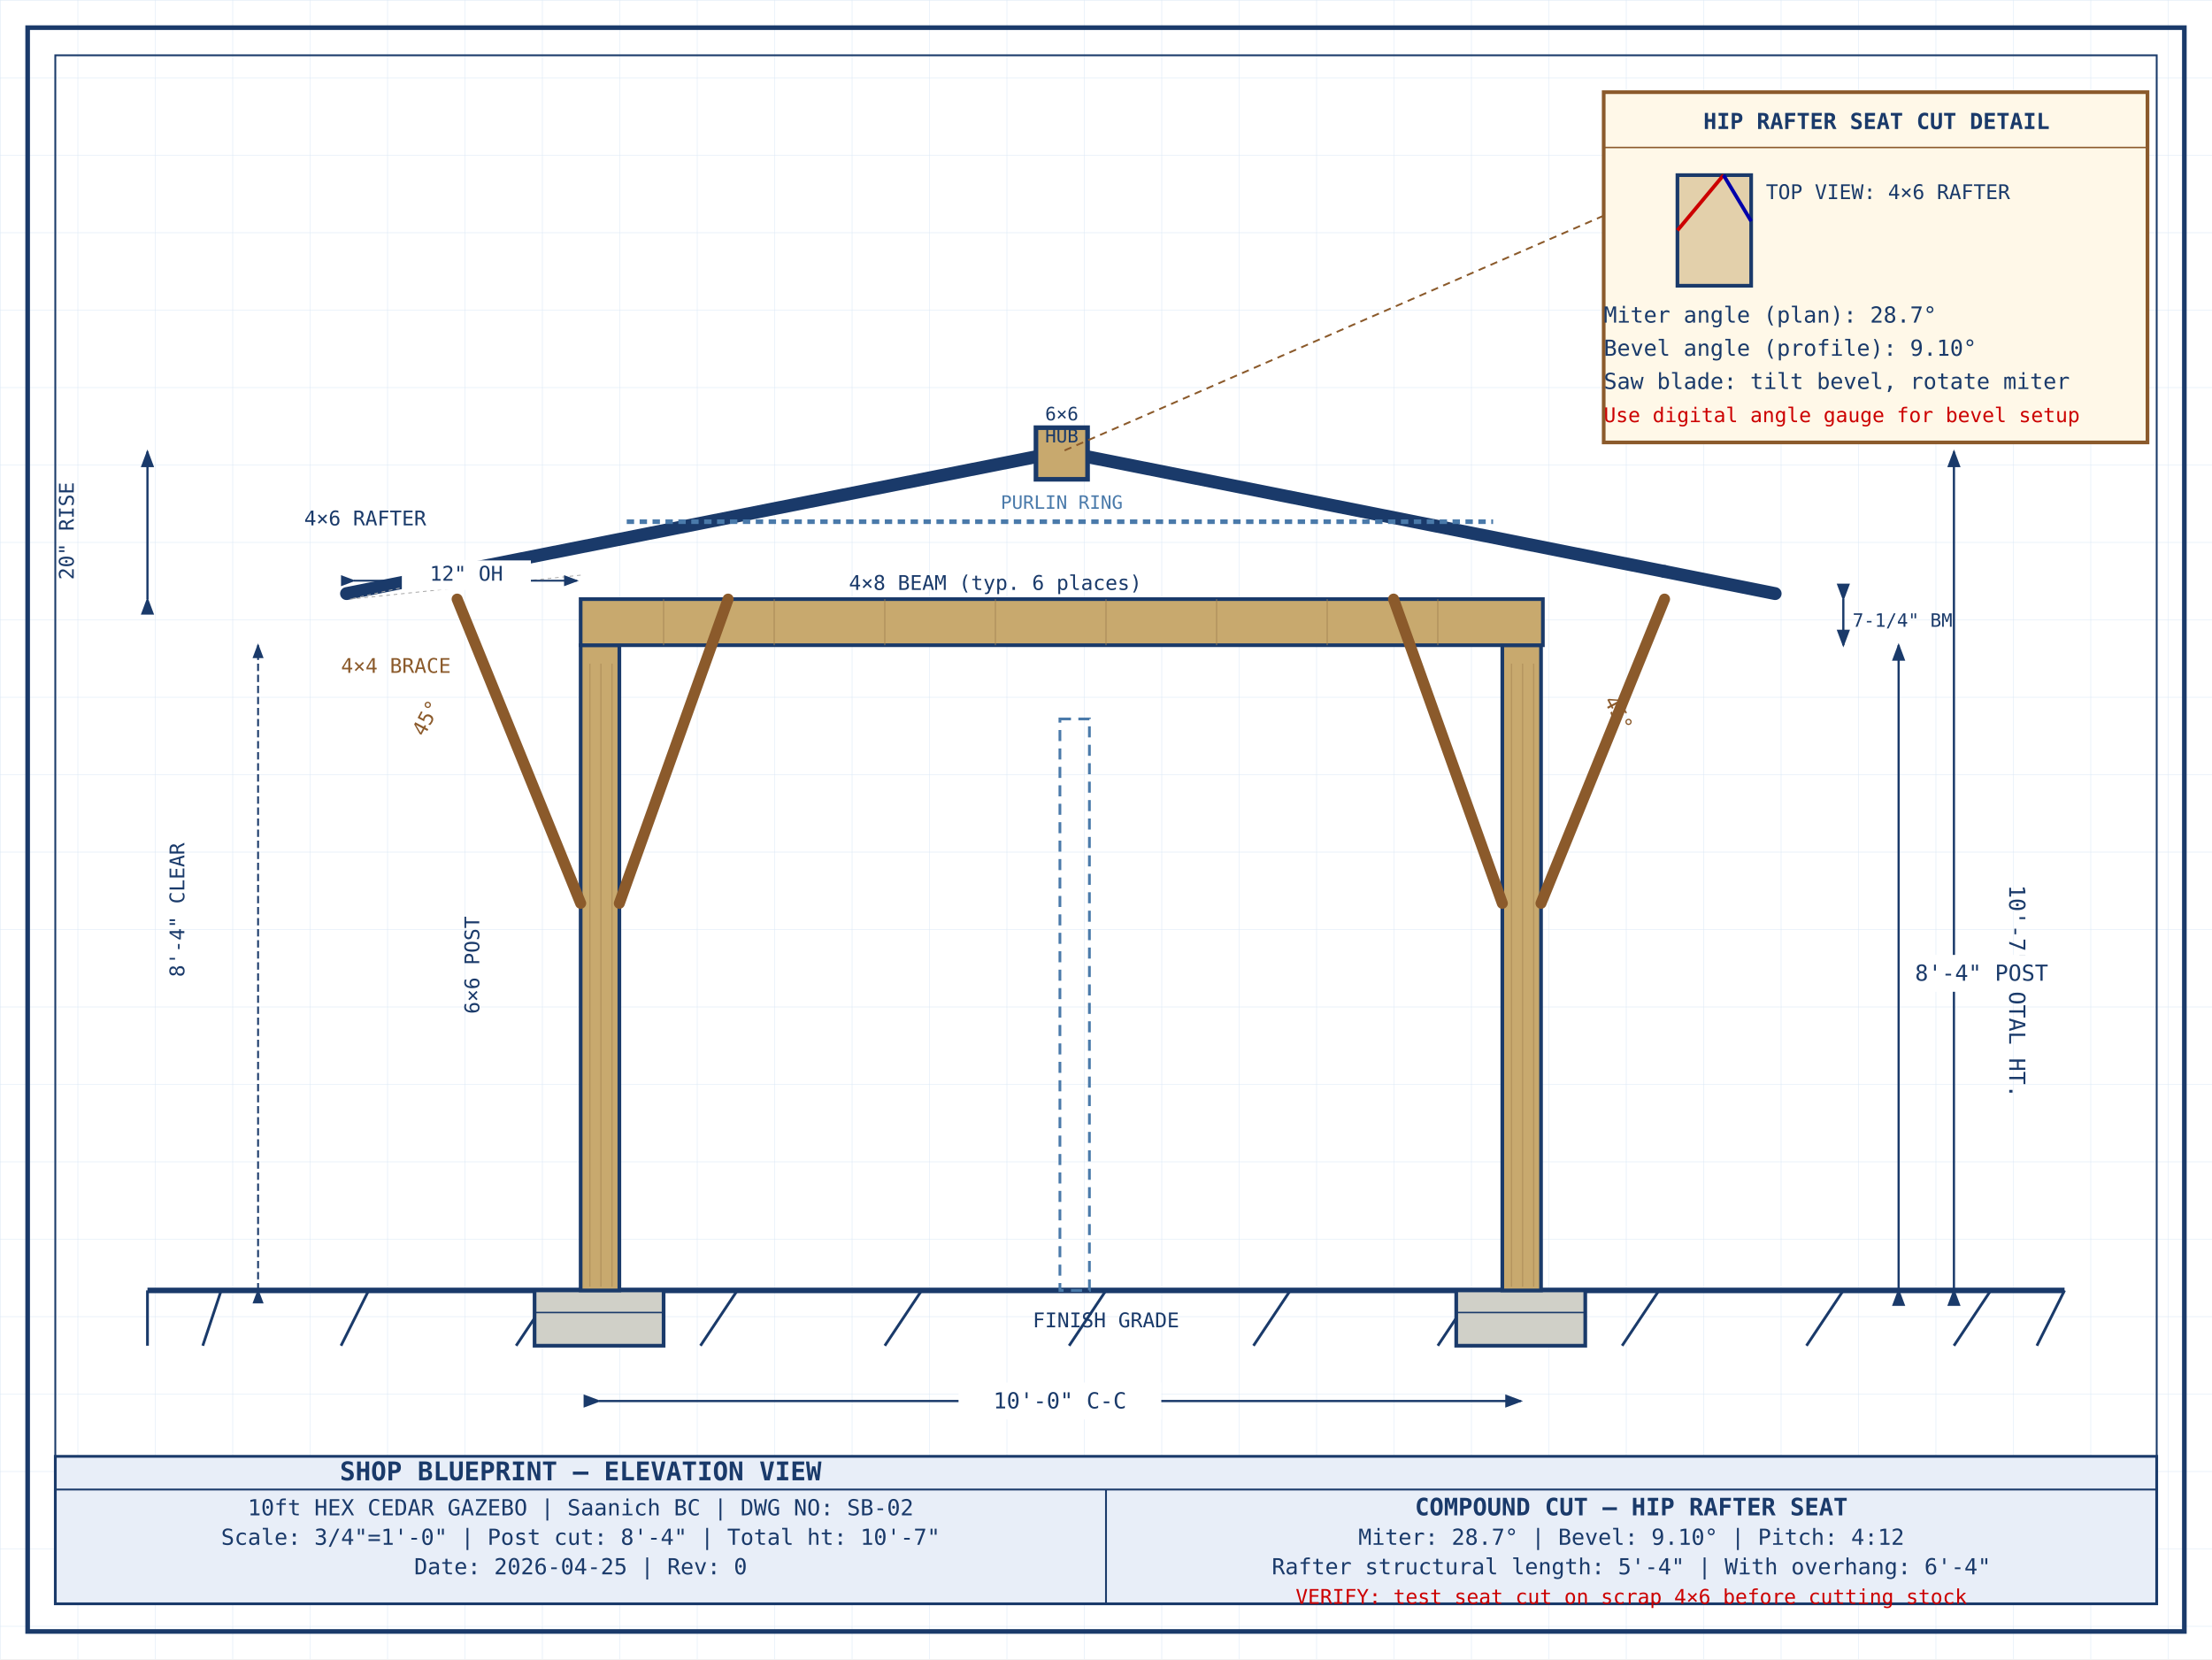
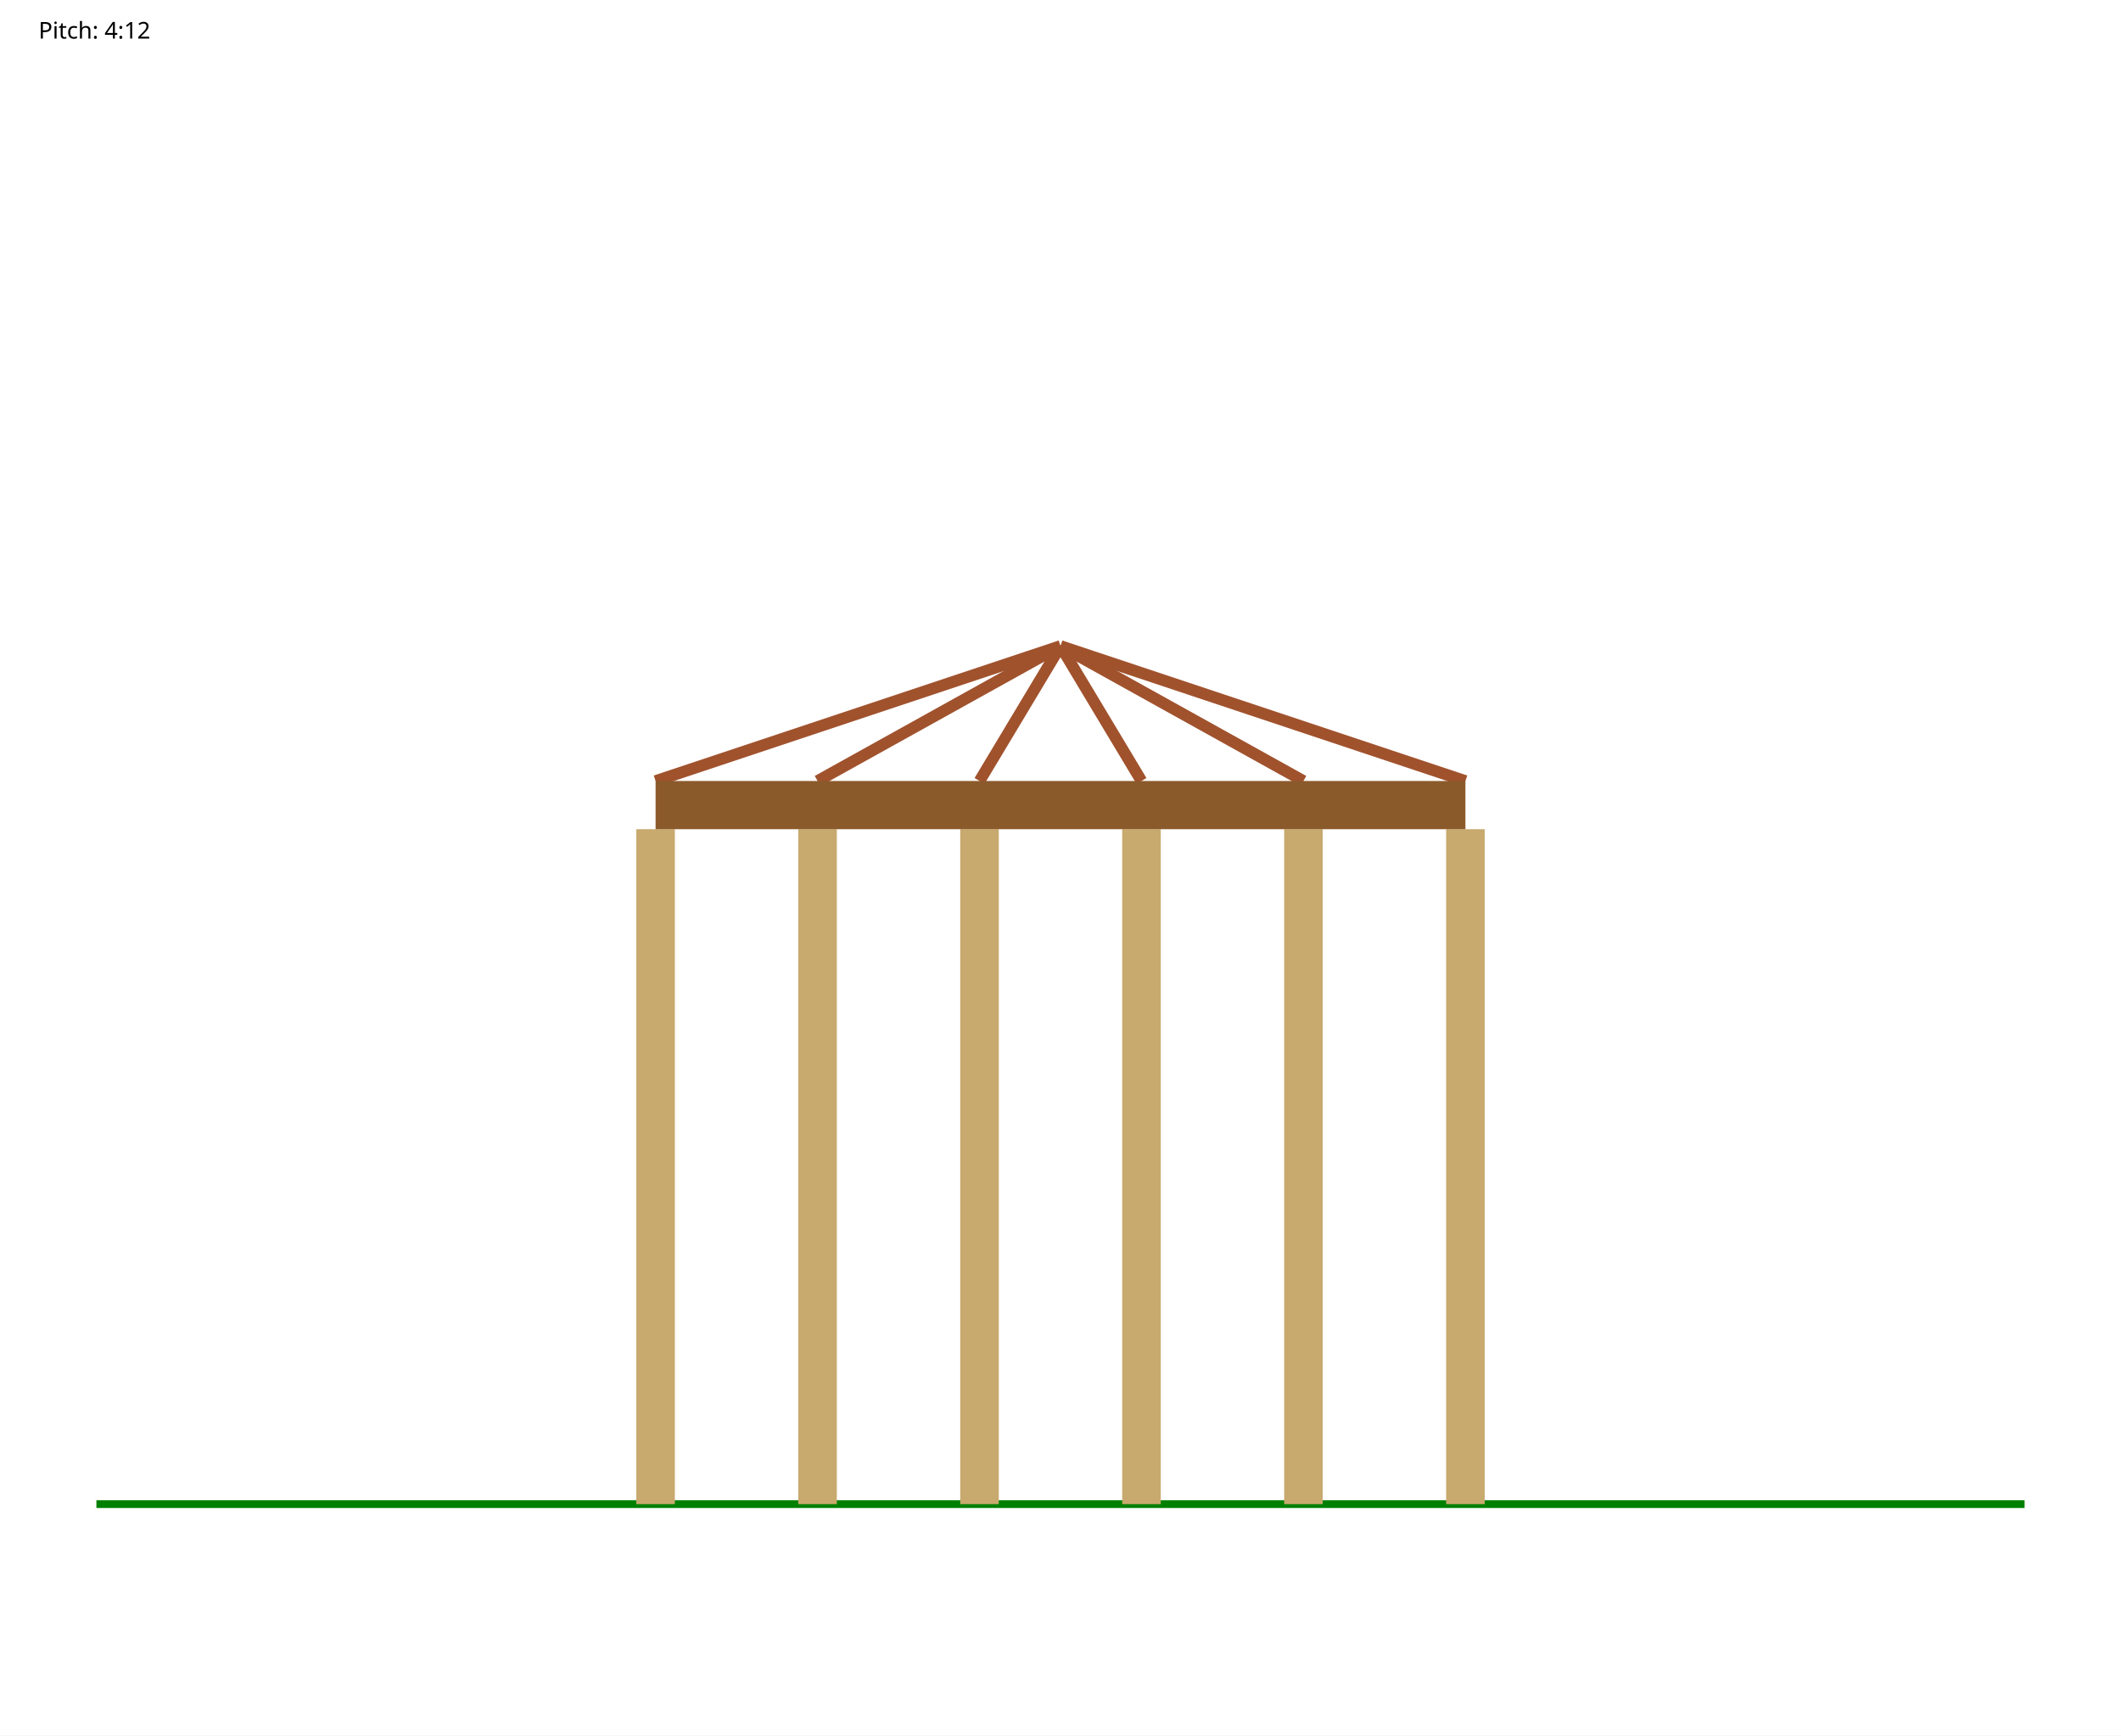
- <svg xmlns="http://www.w3.org/2000/svg" viewBox="0 0 1200 900" width="1200" height="900">
-   <rect width="1200" height="900" fill="white" />
-   <defs>
-     <pattern id="blueprintGrid" width="42" height="42" patternUnits="userSpaceOnUse">
-       <path d="M 42 0 L 0 0 0 42" fill="none" stroke="#dbe8f5" stroke-width="0.5" />
-     </pattern>
-     <marker id="aR" markerWidth="8" markerHeight="8" refX="7" refY="3" orient="auto">
-       <path d="M0,0 L0,6 L8,3 z" fill="#1a3a6a" />
-     </marker>
-     <marker id="aL" markerWidth="8" markerHeight="8" refX="1" refY="3" orient="auto-start-reverse">
-       <path d="M8,0 L8,6 L0,3 z" fill="#1a3a6a" />
-     </marker>
-   </defs>
-   <rect width="1200" height="900" fill="url(#blueprintGrid)" />
-   <rect x="15" y="15" width="1170" height="870" fill="none" stroke="#1a3a6a" stroke-width="2.5" />
-   <rect x="30" y="30" width="1140" height="840" fill="none" stroke="#1a3a6a" stroke-width="1" />
-   <rect x="30" y="790" width="1140" height="80" fill="#e8eef8" stroke="#1a3a6a" stroke-width="1.5" />
-   <line x1="30" y1="808" x2="1170" y2="808" stroke="#1a3a6a" stroke-width="1" />
-   <line x1="600" y1="808" x2="600" y2="870" stroke="#1a3a6a" stroke-width="1" />
-   <text x="315" y="803" font-family="monospace" font-size="14" font-weight="bold" text-anchor="middle" fill="#1a3a6a">SHOP BLUEPRINT — ELEVATION VIEW</text>
-   <text x="315" y="822" font-family="monospace" font-size="12" text-anchor="middle" fill="#1a3a6a">10ft HEX CEDAR GAZEBO | Saanich BC | DWG NO: SB-02</text>
-   <text x="315" y="838" font-family="monospace" font-size="12" text-anchor="middle" fill="#1a3a6a">Scale: 3/4"=1'-0" | Post cut: 8'-4" | Total ht: 10'-7"</text>
-   <text x="315" y="854" font-family="monospace" font-size="12" text-anchor="middle" fill="#1a3a6a">Date: 2026-04-25 | Rev: 0</text>
-   <text x="885" y="822" font-family="monospace" font-size="13" font-weight="bold" text-anchor="middle" fill="#1a3a6a">COMPOUND CUT — HIP RAFTER SEAT</text>
-   <text x="885" y="838" font-family="monospace" font-size="12" text-anchor="middle" fill="#1a3a6a">Miter: 28.7°  |  Bevel: 9.10°  |  Pitch: 4:12</text>
-   <text x="885" y="854" font-family="monospace" font-size="12" text-anchor="middle" fill="#1a3a6a">Rafter structural length: 5'-4" | With overhang: 6'-4"</text>
-   <text x="885" y="870" font-family="monospace" font-size="11" text-anchor="middle" fill="#c00">VERIFY: test seat cut on scrap 4×6 before cutting stock</text>
-   <line x1="80" y1="700" x2="1120" y2="700" stroke="#1a3a6a" stroke-width="3" />
-   <text x="600" y="720" font-family="monospace" font-size="11" text-anchor="middle" fill="#1a3a6a">FINISH GRADE</text>
-   <line x1="80" y1="700" x2="80" y2="730" stroke="#1a3a6a" stroke-width="1.5" />
-   <line x1="120" y1="700" x2="110" y2="730" stroke="#1a3a6a" stroke-width="1.5" />
-   <line x1="200" y1="700" x2="185" y2="730" stroke="#1a3a6a" stroke-width="1.5" />
-   <line x1="300" y1="700" x2="280" y2="730" stroke="#1a3a6a" stroke-width="1.5" />
-   <line x1="400" y1="700" x2="380" y2="730" stroke="#1a3a6a" stroke-width="1.5" />
-   <line x1="500" y1="700" x2="480" y2="730" stroke="#1a3a6a" stroke-width="1.5" />
-   <line x1="600" y1="700" x2="580" y2="730" stroke="#1a3a6a" stroke-width="1.5" />
-   <line x1="700" y1="700" x2="680" y2="730" stroke="#1a3a6a" stroke-width="1.5" />
-   <line x1="800" y1="700" x2="780" y2="730" stroke="#1a3a6a" stroke-width="1.5" />
-   <line x1="900" y1="700" x2="880" y2="730" stroke="#1a3a6a" stroke-width="1.5" />
-   <line x1="1000" y1="700" x2="980" y2="730" stroke="#1a3a6a" stroke-width="1.5" />
-   <line x1="1080" y1="700" x2="1060" y2="730" stroke="#1a3a6a" stroke-width="1.5" />
-   <line x1="1120" y1="700" x2="1105" y2="730" stroke="#1a3a6a" stroke-width="1.5" />
-   <rect x="290" y="700" width="70" height="30" fill="#d0d0c8" stroke="#1a3a6a" stroke-width="2" />
-   <line x1="290" y1="712" x2="360" y2="712" stroke="#1a3a6a" stroke-width="0.8" />
-   <rect x="790" y="700" width="70" height="30" fill="#d0d0c8" stroke="#1a3a6a" stroke-width="2" />
-   <line x1="790" y1="712" x2="860" y2="712" stroke="#1a3a6a" stroke-width="0.8" />
-   <rect x="315" y="350" width="21" height="350" fill="#c8a96e" stroke="#1a3a6a" stroke-width="2" />
-   <line x1="320" y1="360" x2="320" y2="698" stroke="#a08050" stroke-width="0.7" opacity="0.5" />
-   <line x1="326" y1="360" x2="326" y2="698" stroke="#a08050" stroke-width="0.7" opacity="0.5" />
-   <line x1="332" y1="360" x2="332" y2="698" stroke="#a08050" stroke-width="0.7" opacity="0.5" />
-   <rect x="815" y="350" width="21" height="350" fill="#c8a96e" stroke="#1a3a6a" stroke-width="2" />
-   <line x1="820" y1="360" x2="820" y2="698" stroke="#a08050" stroke-width="0.7" opacity="0.5" />
-   <line x1="826" y1="360" x2="826" y2="698" stroke="#a08050" stroke-width="0.7" opacity="0.5" />
-   <line x1="832" y1="360" x2="832" y2="698" stroke="#a08050" stroke-width="0.7" opacity="0.5" />
-   <rect x="575" y="390" width="16" height="310" fill="none" stroke="#4a7aaa" stroke-width="1.5" stroke-dasharray="6,4" />
-   <rect x="315" y="325" width="522" height="25" fill="#c8a96e" stroke="#1a3a6a" stroke-width="2" />
-   <line x1="360" y1="325" x2="360" y2="350" stroke="#a08050" stroke-width="0.8" opacity="0.5" />
-   <line x1="420" y1="325" x2="420" y2="350" stroke="#a08050" stroke-width="0.8" opacity="0.5" />
-   <line x1="480" y1="325" x2="480" y2="350" stroke="#a08050" stroke-width="0.8" opacity="0.5" />
-   <line x1="540" y1="325" x2="540" y2="350" stroke="#a08050" stroke-width="0.8" opacity="0.5" />
-   <line x1="600" y1="325" x2="600" y2="350" stroke="#a08050" stroke-width="0.8" opacity="0.5" />
-   <line x1="660" y1="325" x2="660" y2="350" stroke="#a08050" stroke-width="0.8" opacity="0.5" />
-   <line x1="720" y1="325" x2="720" y2="350" stroke="#a08050" stroke-width="0.8" opacity="0.5" />
-   <line x1="780" y1="325" x2="780" y2="350" stroke="#a08050" stroke-width="0.8" opacity="0.5" />
-   <line x1="315" y1="490" x2="248" y2="325" stroke="#8B5A2B" stroke-width="6" stroke-linecap="round" />
-   <line x1="336" y1="490" x2="395" y2="325" stroke="#8B5A2B" stroke-width="6" stroke-linecap="round" />
-   <line x1="815" y1="490" x2="756" y2="325" stroke="#8B5A2B" stroke-width="6" stroke-linecap="round" />
-   <line x1="836" y1="490" x2="903" y2="325" stroke="#8B5A2B" stroke-width="6" stroke-linecap="round" />
-   <text x="230" y="400" font-family="monospace" font-size="11" fill="#8B5A2B" transform="rotate(-62,230,400)">45°</text>
-   <text x="870" y="380" font-family="monospace" font-size="11" fill="#8B5A2B" transform="rotate(62,870,380)">45°</text>
-   <line x1="248" y1="310" x2="576" y2="245" stroke="#1a3a6a" stroke-width="7" stroke-linecap="round" />
-   <line x1="903" y1="310" x2="576" y2="245" stroke="#1a3a6a" stroke-width="7" stroke-linecap="round" />
-   <line x1="248" y1="310" x2="188" y2="322" stroke="#1a3a6a" stroke-width="7" stroke-linecap="round" />
-   <line x1="903" y1="310" x2="963" y2="322" stroke="#1a3a6a" stroke-width="7" stroke-linecap="round" />
-   <rect x="562" y="232" width="28" height="28" fill="#c8a96e" stroke="#1a3a6a" stroke-width="2.5" />
-   <text x="576" y="228" font-family="monospace" font-size="10" text-anchor="middle" fill="#1a3a6a">6×6</text>
-   <line x1="340" y1="283" x2="810" y2="283" stroke="#4a7aaa" stroke-width="2.5" stroke-dasharray="4,3" />
-   <text x="576" y="276" font-family="monospace" font-size="10" text-anchor="middle" fill="#4a7aaa">PURLIN RING</text>
-   <line x1="1060" y1="700" x2="1060" y2="245" stroke="#1a3a6a" stroke-width="1.2" marker-start="url(#aL)" marker-end="url(#aR)" />
-   <text x="1090" y="480" font-family="monospace" font-size="12" fill="#1a3a6a" transform="rotate(90,1090,480)">10'-7" TOTAL HT.</text>
-   <line x1="1030" y1="700" x2="1030" y2="350" stroke="#1a3a6a" stroke-width="1.2" marker-start="url(#aL)" marker-end="url(#aR)" />
-   <rect x="1035" y="518" width="80" height="20" fill="white" />
-   <text x="1075" y="532" font-family="monospace" font-size="12" text-anchor="middle" fill="#1a3a6a">8'-4" POST</text>
-   <line x1="1000" y1="325" x2="1000" y2="350" stroke="#1a3a6a" stroke-width="1.2" marker-start="url(#aL)" marker-end="url(#aR)" />
-   <text x="1005" y="340" font-family="monospace" font-size="10" fill="#1a3a6a">7-1/4" BM</text>
-   <line x1="80" y1="325" x2="80" y2="245" stroke="#1a3a6a" stroke-width="1.2" marker-start="url(#aL)" marker-end="url(#aR)" />
-   <text x="40" y="288" font-family="monospace" font-size="11" text-anchor="middle" fill="#1a3a6a" transform="rotate(-90,40,288)">20" RISE</text>
-   <line x1="325" y1="760" x2="825" y2="760" stroke="#1a3a6a" stroke-width="1.2" marker-start="url(#aL)" marker-end="url(#aR)" />
-   <rect x="520" y="750" width="110" height="20" fill="white" />
-   <text x="575" y="764" font-family="monospace" font-size="12" text-anchor="middle" fill="#1a3a6a">10'-0" C-C</text>
-   <line x1="248" y1="312" x2="190" y2="325" stroke="#aaa" stroke-width="0.5" stroke-dasharray="2,2" />
-   <line x1="315" y1="312" x2="190" y2="325" stroke="#aaa" stroke-width="0.5" stroke-dasharray="2,2" />
-   <line x1="192" y1="315" x2="313" y2="315" stroke="#1a3a6a" stroke-width="1" marker-start="url(#aL)" marker-end="url(#aR)" />
-   <rect x="218" y="304" width="70" height="16" fill="white" />
-   <text x="253" y="315" font-family="monospace" font-size="11" text-anchor="middle" fill="#1a3a6a">12" OH</text>
-   <line x1="140" y1="700" x2="140" y2="350" stroke="#1a3a6a" stroke-width="1" stroke-dasharray="4,2" marker-start="url(#aL)" marker-end="url(#aR)" />
-   <text x="100" y="530" font-family="monospace" font-size="11" fill="#1a3a6a" transform="rotate(-90,100,530)">8'-4" CLEAR</text>
-   <rect x="870" y="50" width="295" height="190" fill="#fff8e8" stroke="#8B5A2B" stroke-width="2" />
-   <text x="1018" y="70" font-family="monospace" font-size="12" font-weight="bold" text-anchor="middle" fill="#1a3a6a">HIP RAFTER SEAT CUT DETAIL</text>
-   <line x1="870" y1="80" x2="1165" y2="80" stroke="#8B5A2B" stroke-width="0.8" />
-   <rect x="910" y="95" width="40" height="60" fill="#c8a96e" stroke="#1a3a6a" stroke-width="2" fill-opacity="0.5" />
-   <line x1="910" y1="125" x2="935" y2="95" stroke="#c00" stroke-width="2" />
-   <line x1="950" y1="120" x2="935" y2="95" stroke="#00a" stroke-width="2" />
-   <text x="958" y="108" font-family="monospace" font-size="11" fill="#1a3a6a">TOP VIEW: 4×6 RAFTER</text>
-   <text x="870" y="175" font-family="monospace" font-size="12" fill="#1a3a6a">  Miter angle (plan): 28.7°</text>
-   <text x="870" y="193" font-family="monospace" font-size="12" fill="#1a3a6a">  Bevel angle (profile): 9.10°</text>
-   <text x="870" y="211" font-family="monospace" font-size="12" fill="#1a3a6a">  Saw blade: tilt bevel, rotate miter</text>
-   <text x="870" y="229" font-family="monospace" font-size="11" fill="#c00">  Use digital angle gauge for bevel setup</text>
-   <line x1="870" y1="117" x2="576" y2="245" stroke="#8B5A2B" stroke-width="1" stroke-dasharray="4,3" />
-   <text x="260" y="550" font-family="monospace" font-size="11" fill="#1a3a6a" transform="rotate(-90,260,550)">6×6 POST</text>
-   <text x="540" y="320" font-family="monospace" font-size="11" text-anchor="middle" fill="#1a3a6a">4×8 BEAM (typ. 6 places)</text>
-   <text x="185" y="365" font-family="monospace" font-size="11" fill="#8B5A2B">4×4 BRACE</text>
-   <text x="165" y="285" font-family="monospace" font-size="11" fill="#1a3a6a">4×6 RAFTER</text>
-   <text x="576" y="240" font-family="monospace" font-size="10" text-anchor="middle" fill="#1a3a6a">HUB</text>
+ <svg xmlns="http://www.w3.org/2000/svg" viewBox="0 0 1100 900" width="1100" height="900">
+   <rect width="100%" height="100%" fill="white" />
+   <line x1="50" y1="780" x2="1050" y2="780" stroke="green" stroke-width="4" />
+   <rect data-role="post" data-id="P1" x="330.0" y="430" width="20" height="350" fill="#c8a96e" />
+   <line data-role="rafter" x1="340.0" y1="405" x2="550.0" y2="335" stroke="#a0522d" stroke-width="6" />
+   <rect data-role="post" data-id="P2" x="414.0" y="430" width="20" height="350" fill="#c8a96e" />
+   <line data-role="rafter" x1="424.0" y1="405" x2="550.0" y2="335" stroke="#a0522d" stroke-width="6" />
+   <rect data-role="post" data-id="P3" x="498.0" y="430" width="20" height="350" fill="#c8a96e" />
+   <line data-role="rafter" x1="508.0" y1="405" x2="550.0" y2="335" stroke="#a0522d" stroke-width="6" />
+   <rect data-role="post" data-id="P4" x="582.0" y="430" width="20" height="350" fill="#c8a96e" />
+   <line data-role="rafter" x1="592.0" y1="405" x2="550.0" y2="335" stroke="#a0522d" stroke-width="6" />
+   <rect data-role="post" data-id="P5" x="666.0" y="430" width="20" height="350" fill="#c8a96e" />
+   <line data-role="rafter" x1="676.0" y1="405" x2="550.0" y2="335" stroke="#a0522d" stroke-width="6" />
+   <rect data-role="post" data-id="P6" x="750.0" y="430" width="20" height="350" fill="#c8a96e" />
+   <line data-role="rafter" x1="760.0" y1="405" x2="550.0" y2="335" stroke="#a0522d" stroke-width="6" />
+   <rect data-role="beam" x="340.0" y="405" width="420.0" height="25" fill="#8b5a2b" />
+   <text x="20" y="20" font-family="sans-serif" font-size="12">Pitch: 4:12</text>
</svg>
